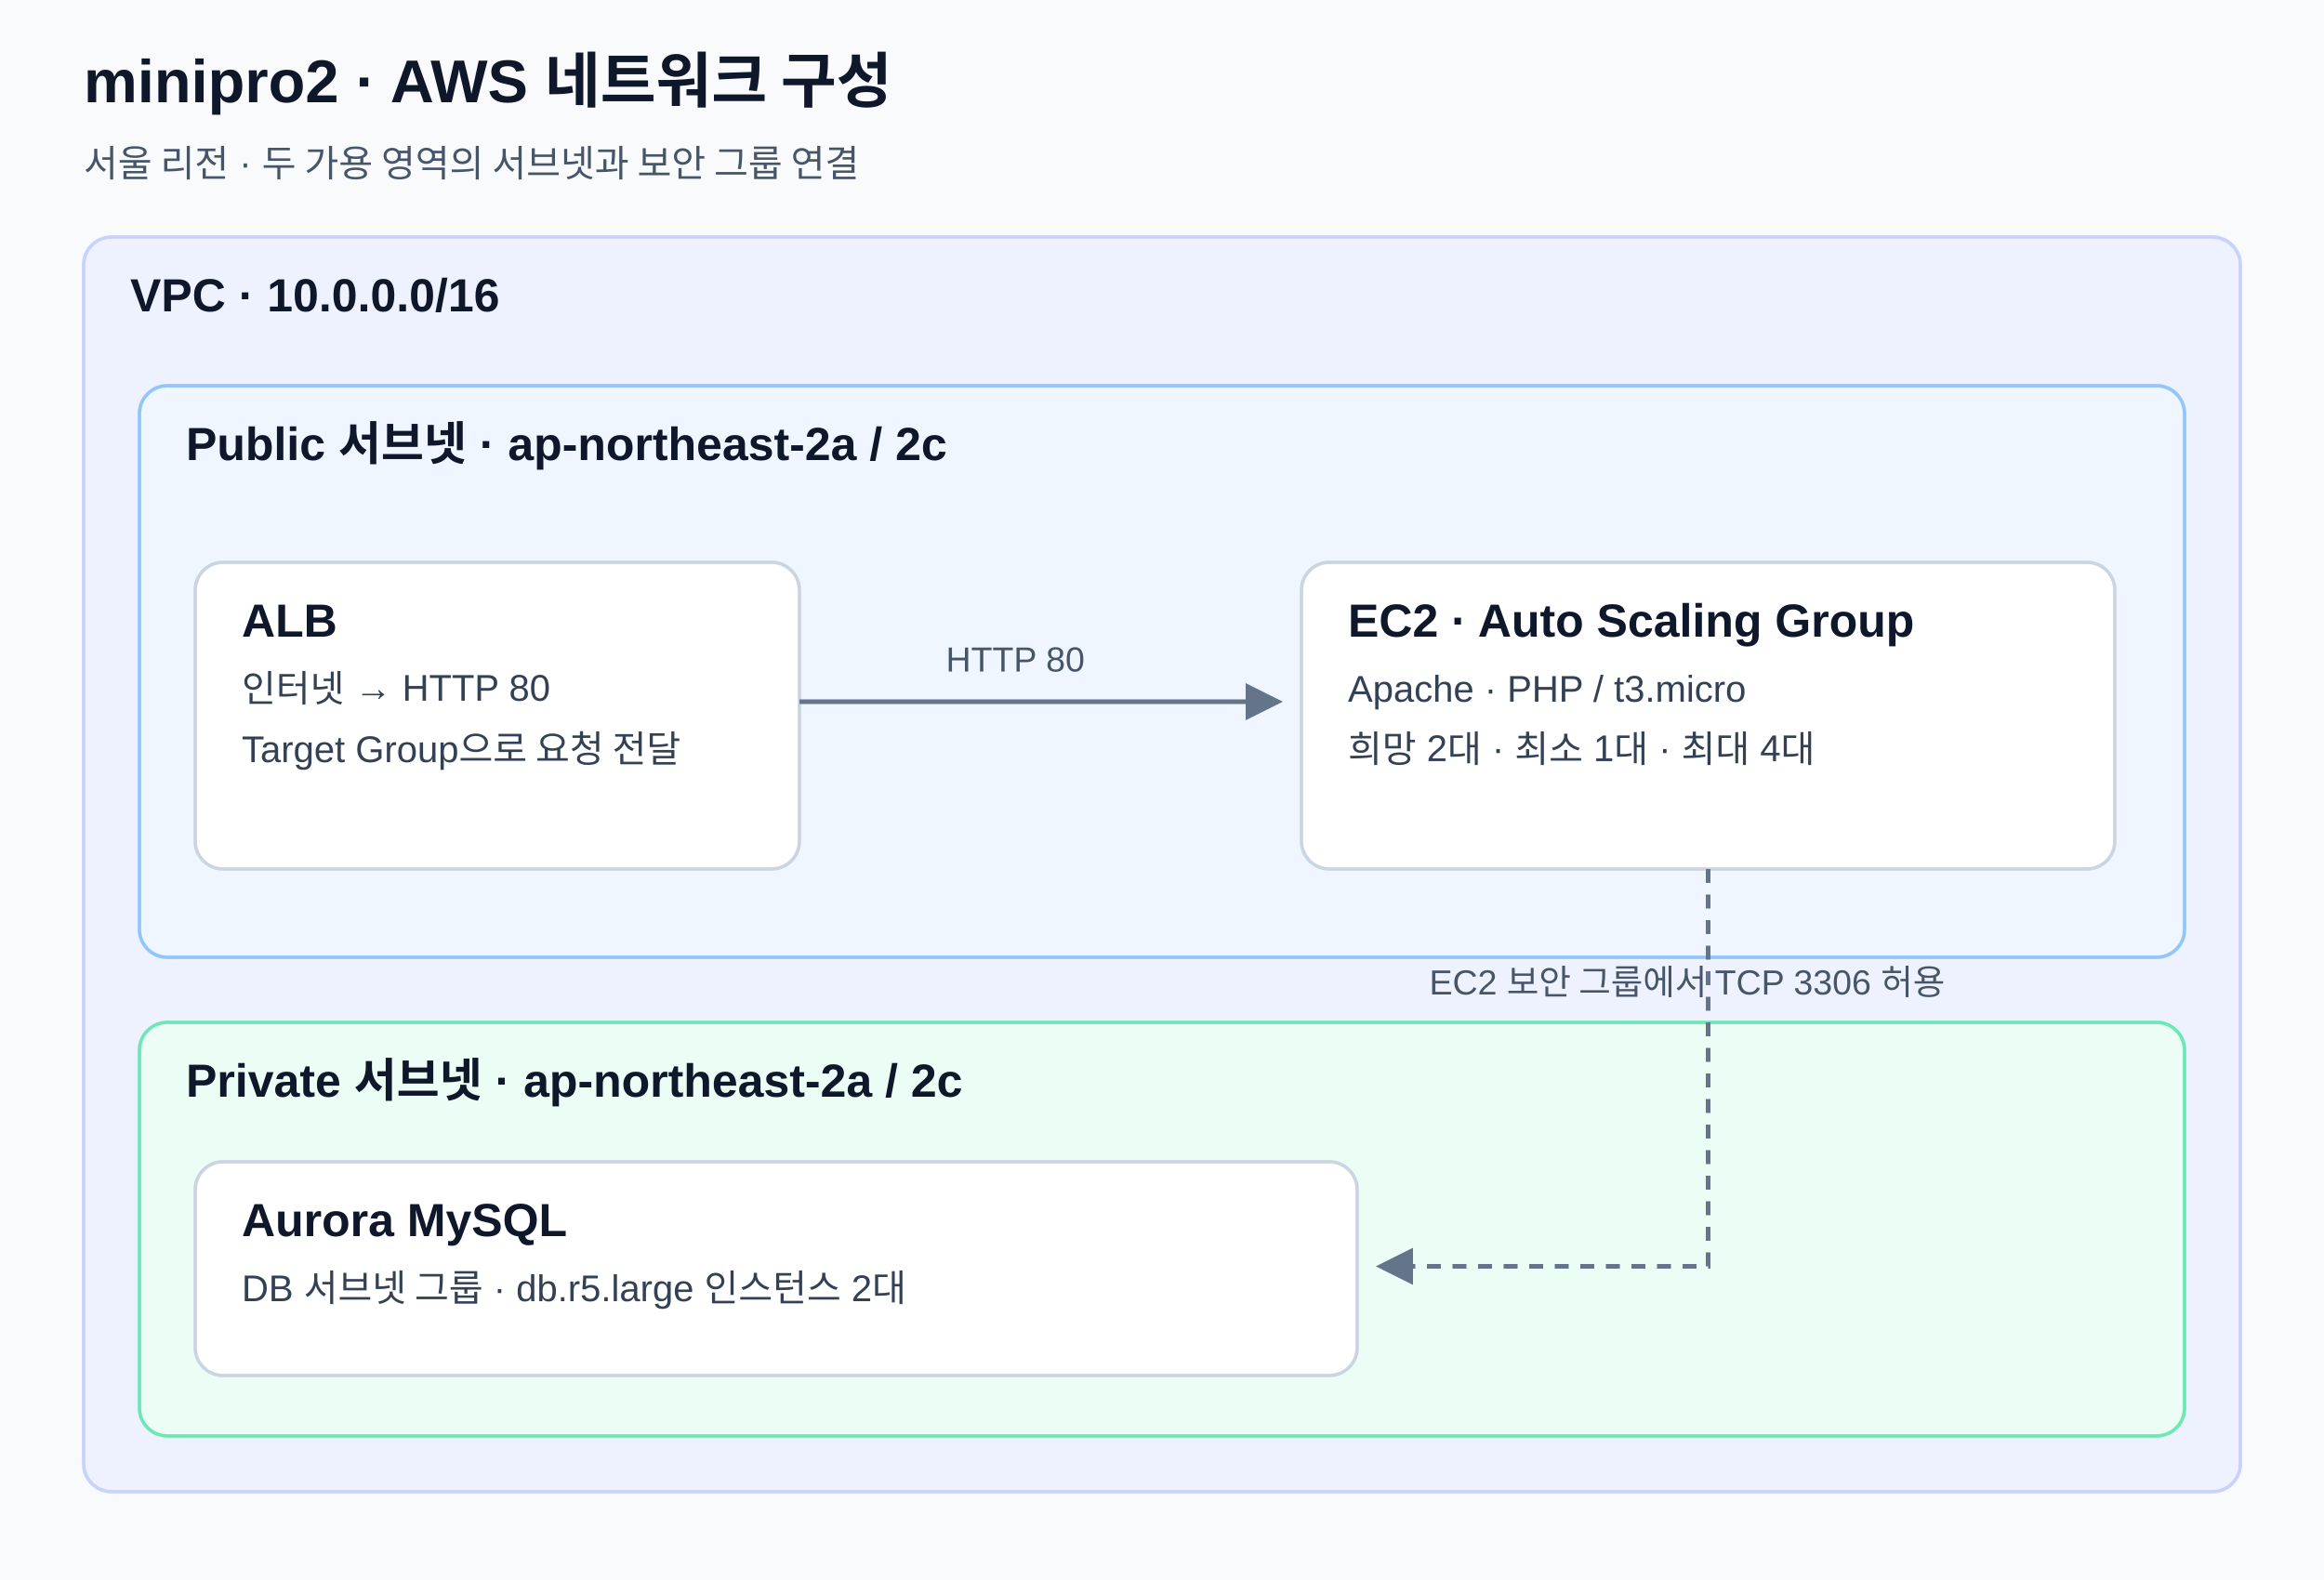
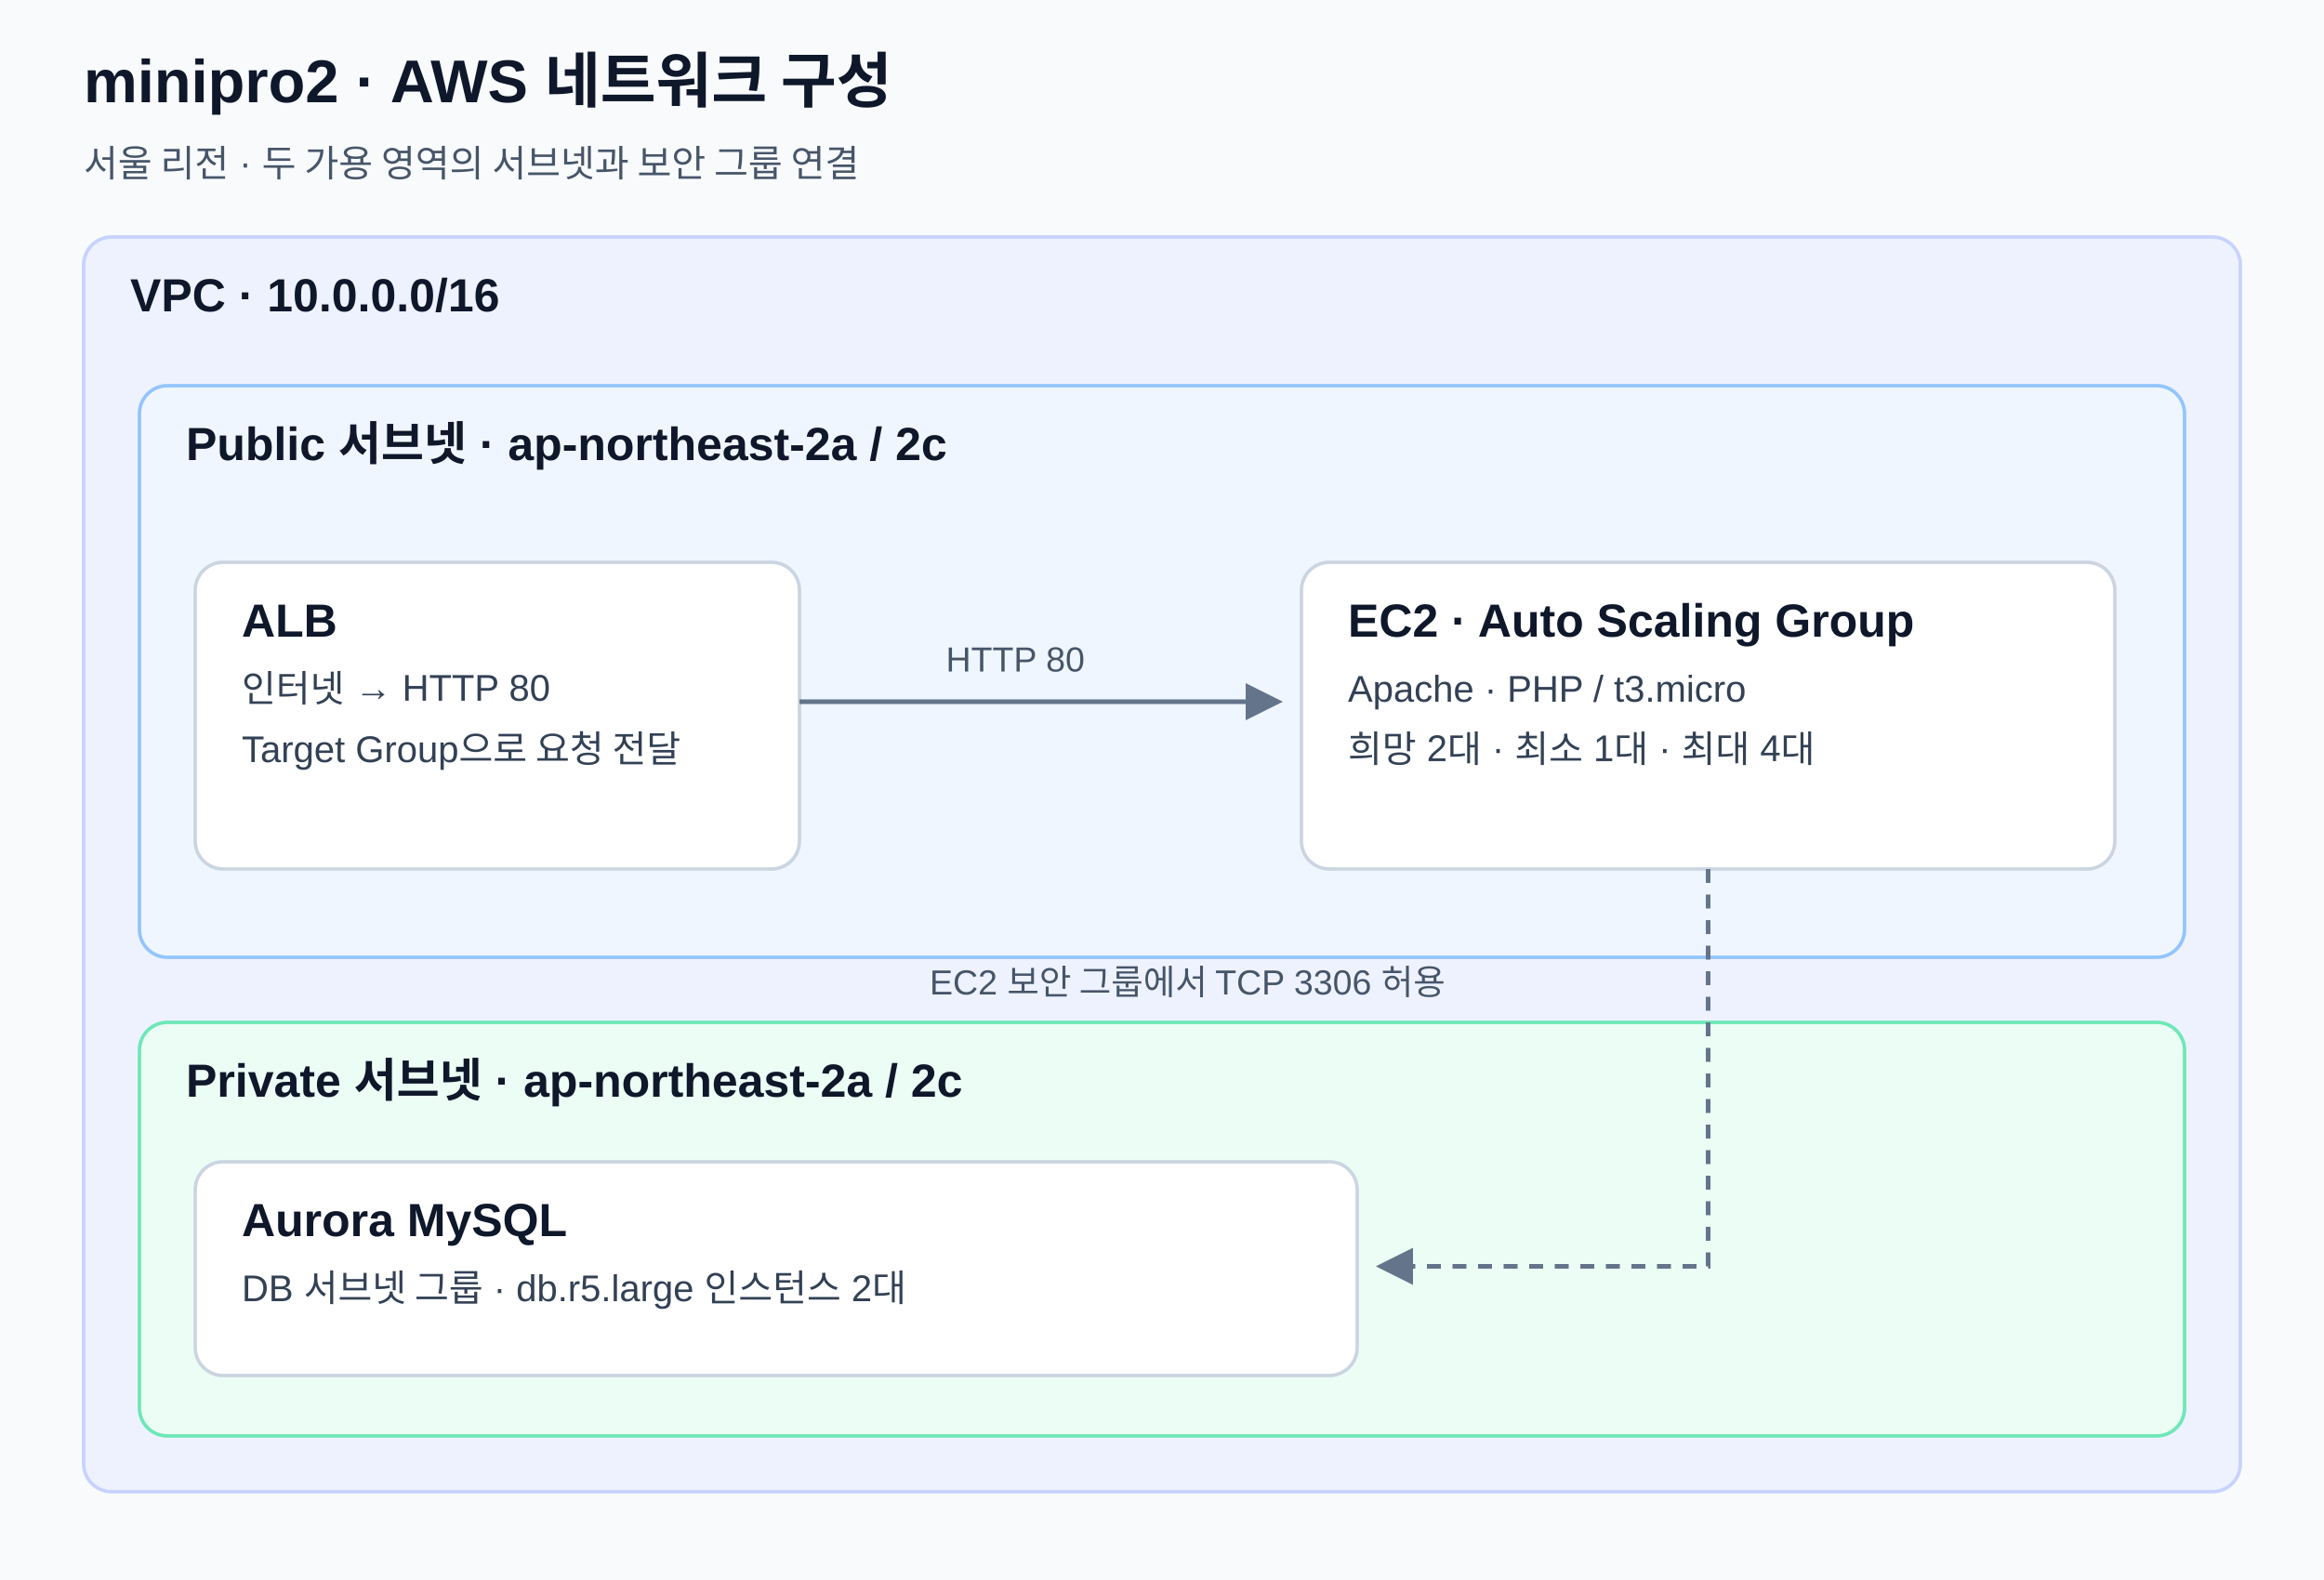
<svg xmlns="http://www.w3.org/2000/svg" width="1000" height="680" viewBox="0 0 1000 680" role="img" aria-labelledby="title desc">
  <defs>
    <marker id="arrow" markerWidth="8" markerHeight="8" refX="7" refY="4" orient="auto">
      <path d="M0 0 L8 4 L0 8Z" fill="#64748b" />
    </marker>
  </defs>
  <rect width="100%" height="100%" fill="#f8fafc" />
  <g font-family="Arial, Noto Sans KR, sans-serif">
    <text x="36" y="44" font-size="26" fill="#0f172a" font-weight="700">minipro2 · AWS 네트워크 구성</text>
    <text x="36" y="76" font-size="16" fill="#475569" font-weight="400">서울 리전 · 두 가용 영역의 서브넷과 보안 그룹 연결</text>
    <rect x="36" y="102" width="928" height="540" rx="12" fill="#eef2ff" stroke="#c7d2fe" stroke-width="1.5" />
    <text x="56" y="134" font-size="20" fill="#0f172a" font-weight="700">VPC · 10.0.0.0/16</text>
    <rect x="60" y="166" width="880" height="246" rx="12" fill="#eff6ff" stroke="#93c5fd" stroke-width="1.5" />
    <text x="80" y="198" font-size="20" fill="#0f172a" font-weight="700">Public 서브넷 · ap-northeast-2a / 2c</text>
    <rect x="84" y="242" width="260" height="132" rx="12" fill="#fff" stroke="#cbd5e1" stroke-width="1.5" />
    <text x="104" y="274" font-size="20" fill="#0f172a" font-weight="700">ALB</text>
    <text x="104" y="302" font-size="16" fill="#334155" font-weight="400">인터넷 → HTTP 80</text>
    <text x="104" y="328" font-size="16" fill="#334155" font-weight="400">Target Group으로 요청 전달</text>
    <rect x="560" y="242" width="350" height="132" rx="12" fill="#fff" stroke="#cbd5e1" stroke-width="1.5" />
    <text x="580" y="274" font-size="20" fill="#0f172a" font-weight="700">EC2 · Auto Scaling Group</text>
    <text x="580" y="302" font-size="16" fill="#334155" font-weight="400">Apache · PHP / t3.micro</text>
    <text x="580" y="328" font-size="16" fill="#334155" font-weight="400">희망 2대 · 최소 1대 · 최대 4대</text>
    <path d="M344 302 H550" fill="none" stroke="#64748b" stroke-width="2" marker-end="url(#arrow)" />
    <text x="407" y="289" font-size="15" fill="#475569" font-weight="400">HTTP 80</text>
    <rect x="60" y="440" width="880" height="178" rx="12" fill="#ecfdf5" stroke="#6ee7b7" stroke-width="1.5" />
    <text x="80" y="472" font-size="20" fill="#0f172a" font-weight="700">Private 서브넷 · ap-northeast-2a / 2c</text>
    <rect x="84" y="500" width="500" height="92" rx="12" fill="#fff" stroke="#cbd5e1" stroke-width="1.5" />
    <text x="104" y="532" font-size="20" fill="#0f172a" font-weight="700">Aurora MySQL</text>
    <text x="104" y="560" font-size="16" fill="#334155" font-weight="400">DB 서브넷 그룹 · db.r5.large 인스턴스 2대</text>
    <path d="M735 374 V545 H594" fill="none" stroke="#64748b" stroke-width="2" stroke-dasharray="6 5" marker-end="url(#arrow)" />
-     <text x="615" y="428" font-size="15" fill="#475569" font-weight="400">EC2 보안 그룹에서 TCP 3306 허용</text>
+     <text x="400" y="428" font-size="15" fill="#475569" font-weight="400">EC2 보안 그룹에서 TCP 3306 허용</text>
  </g>
</svg>
